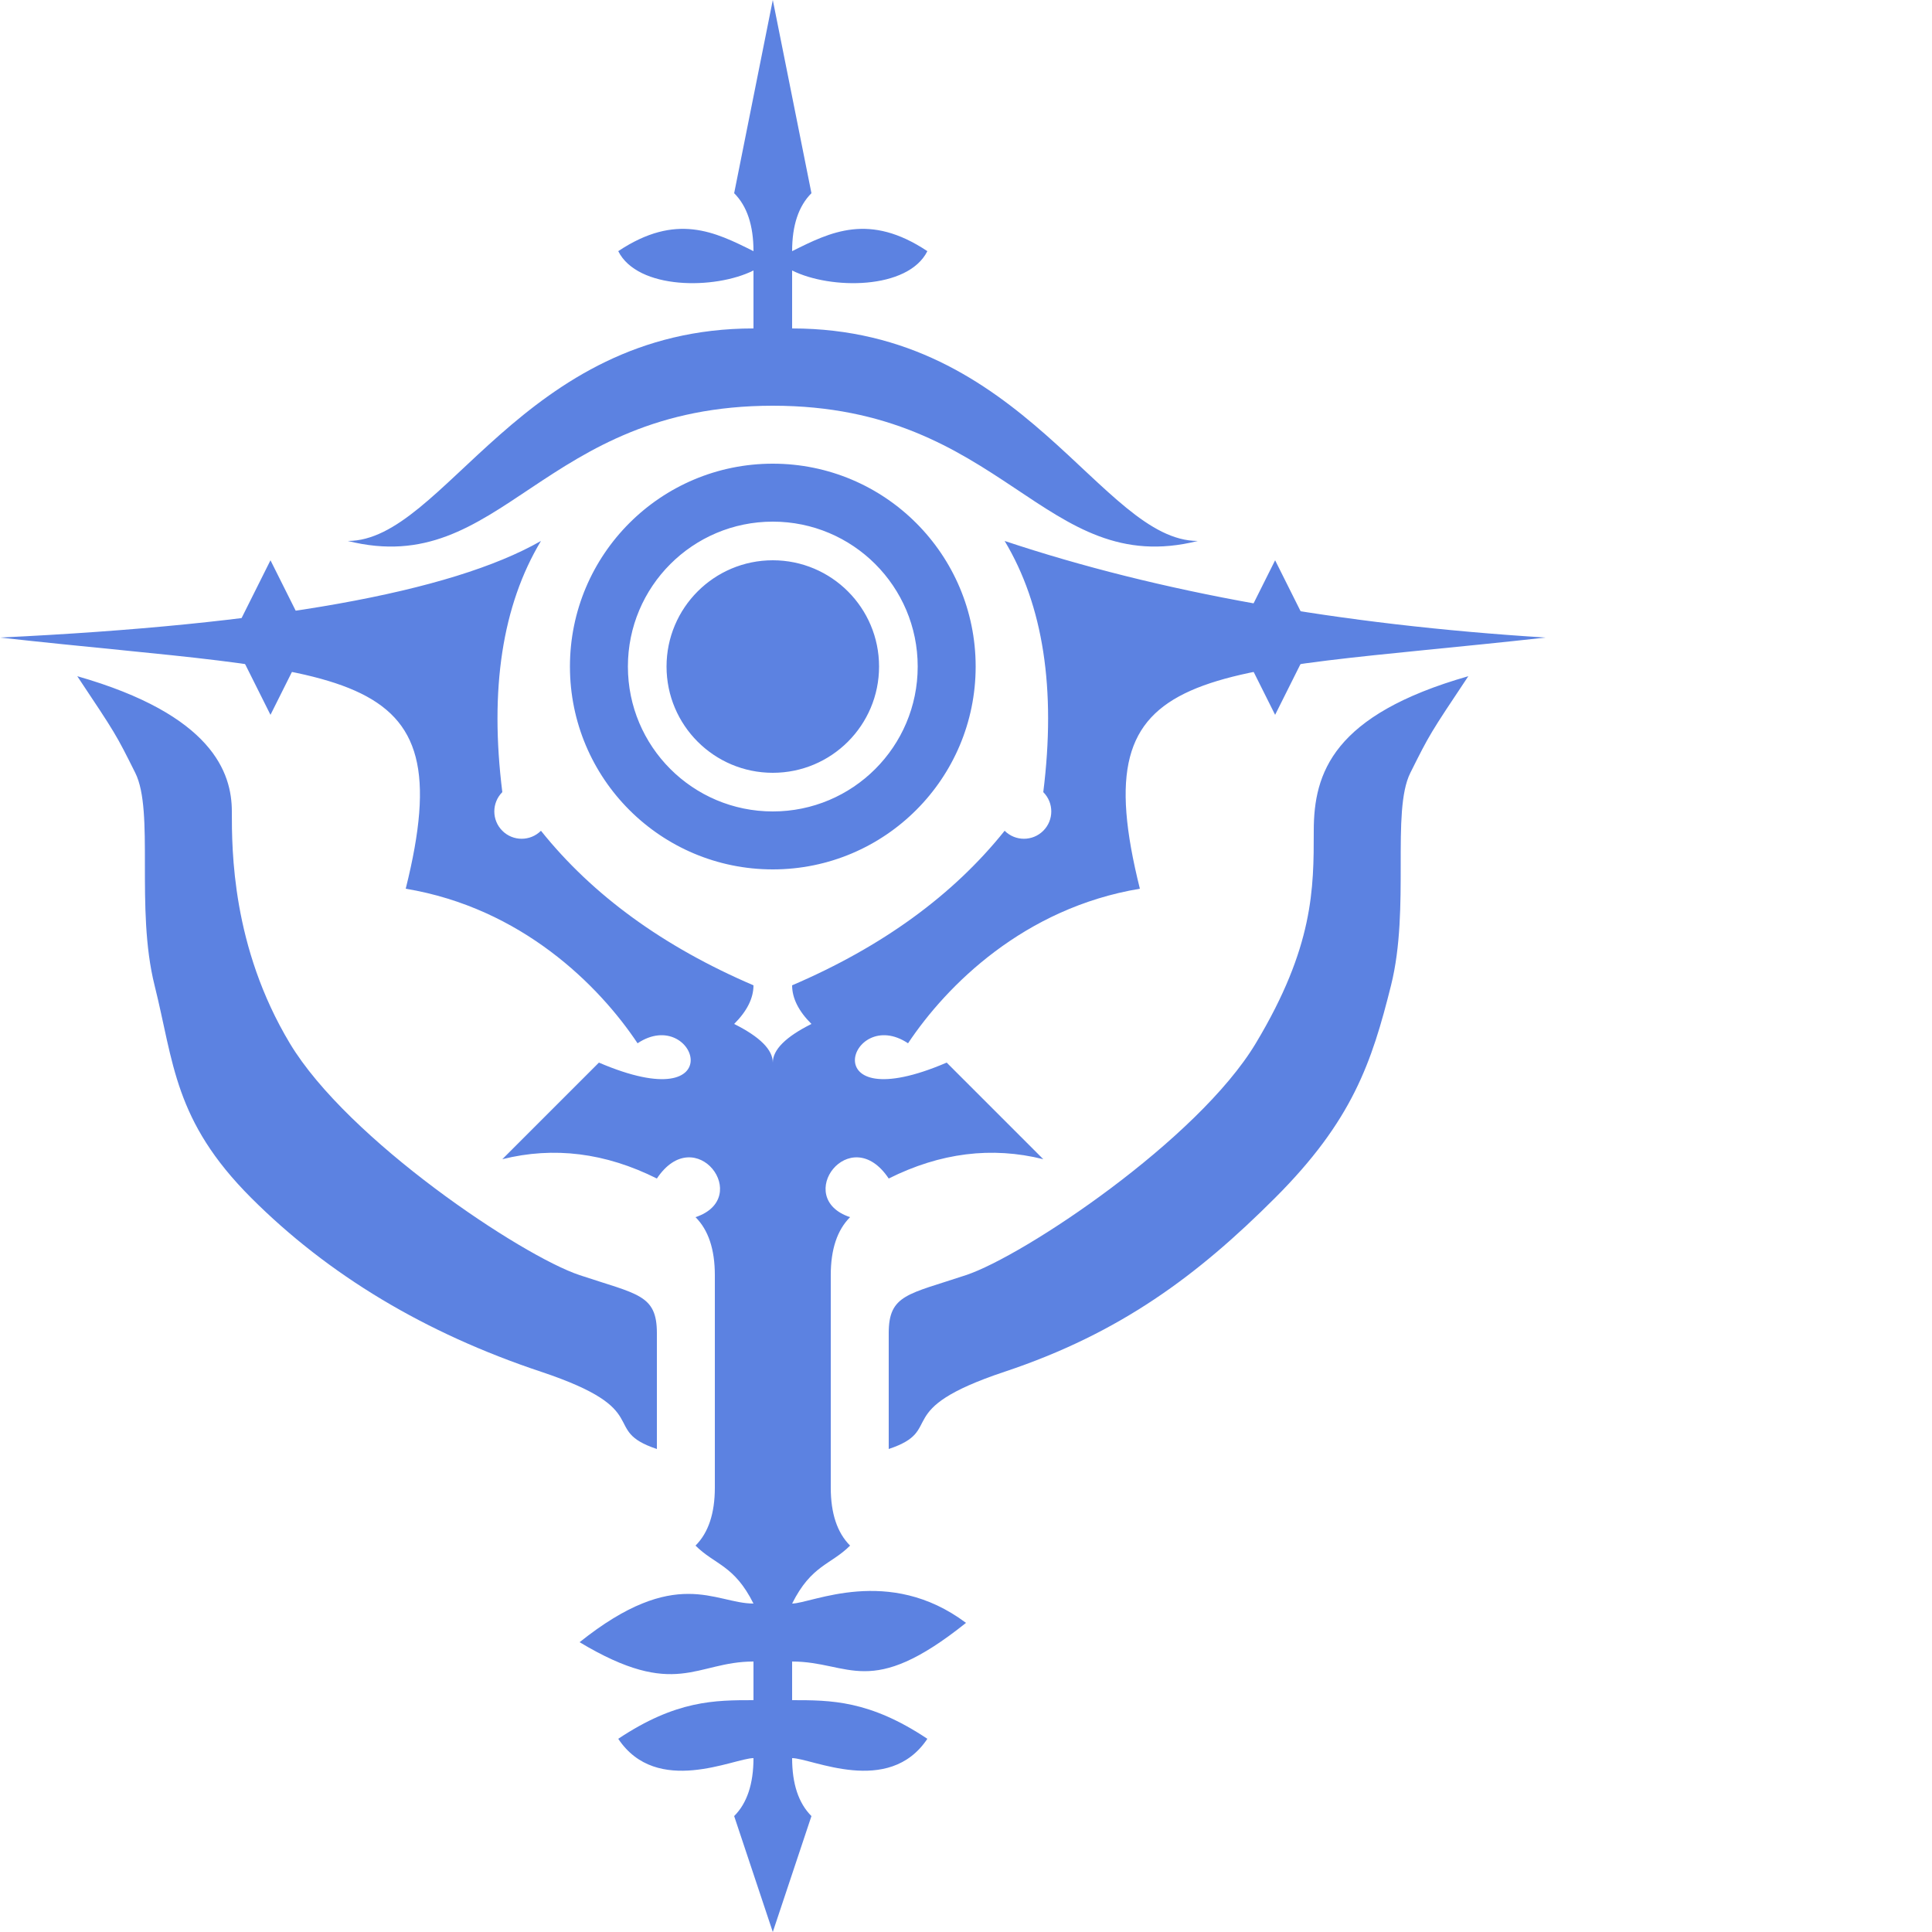
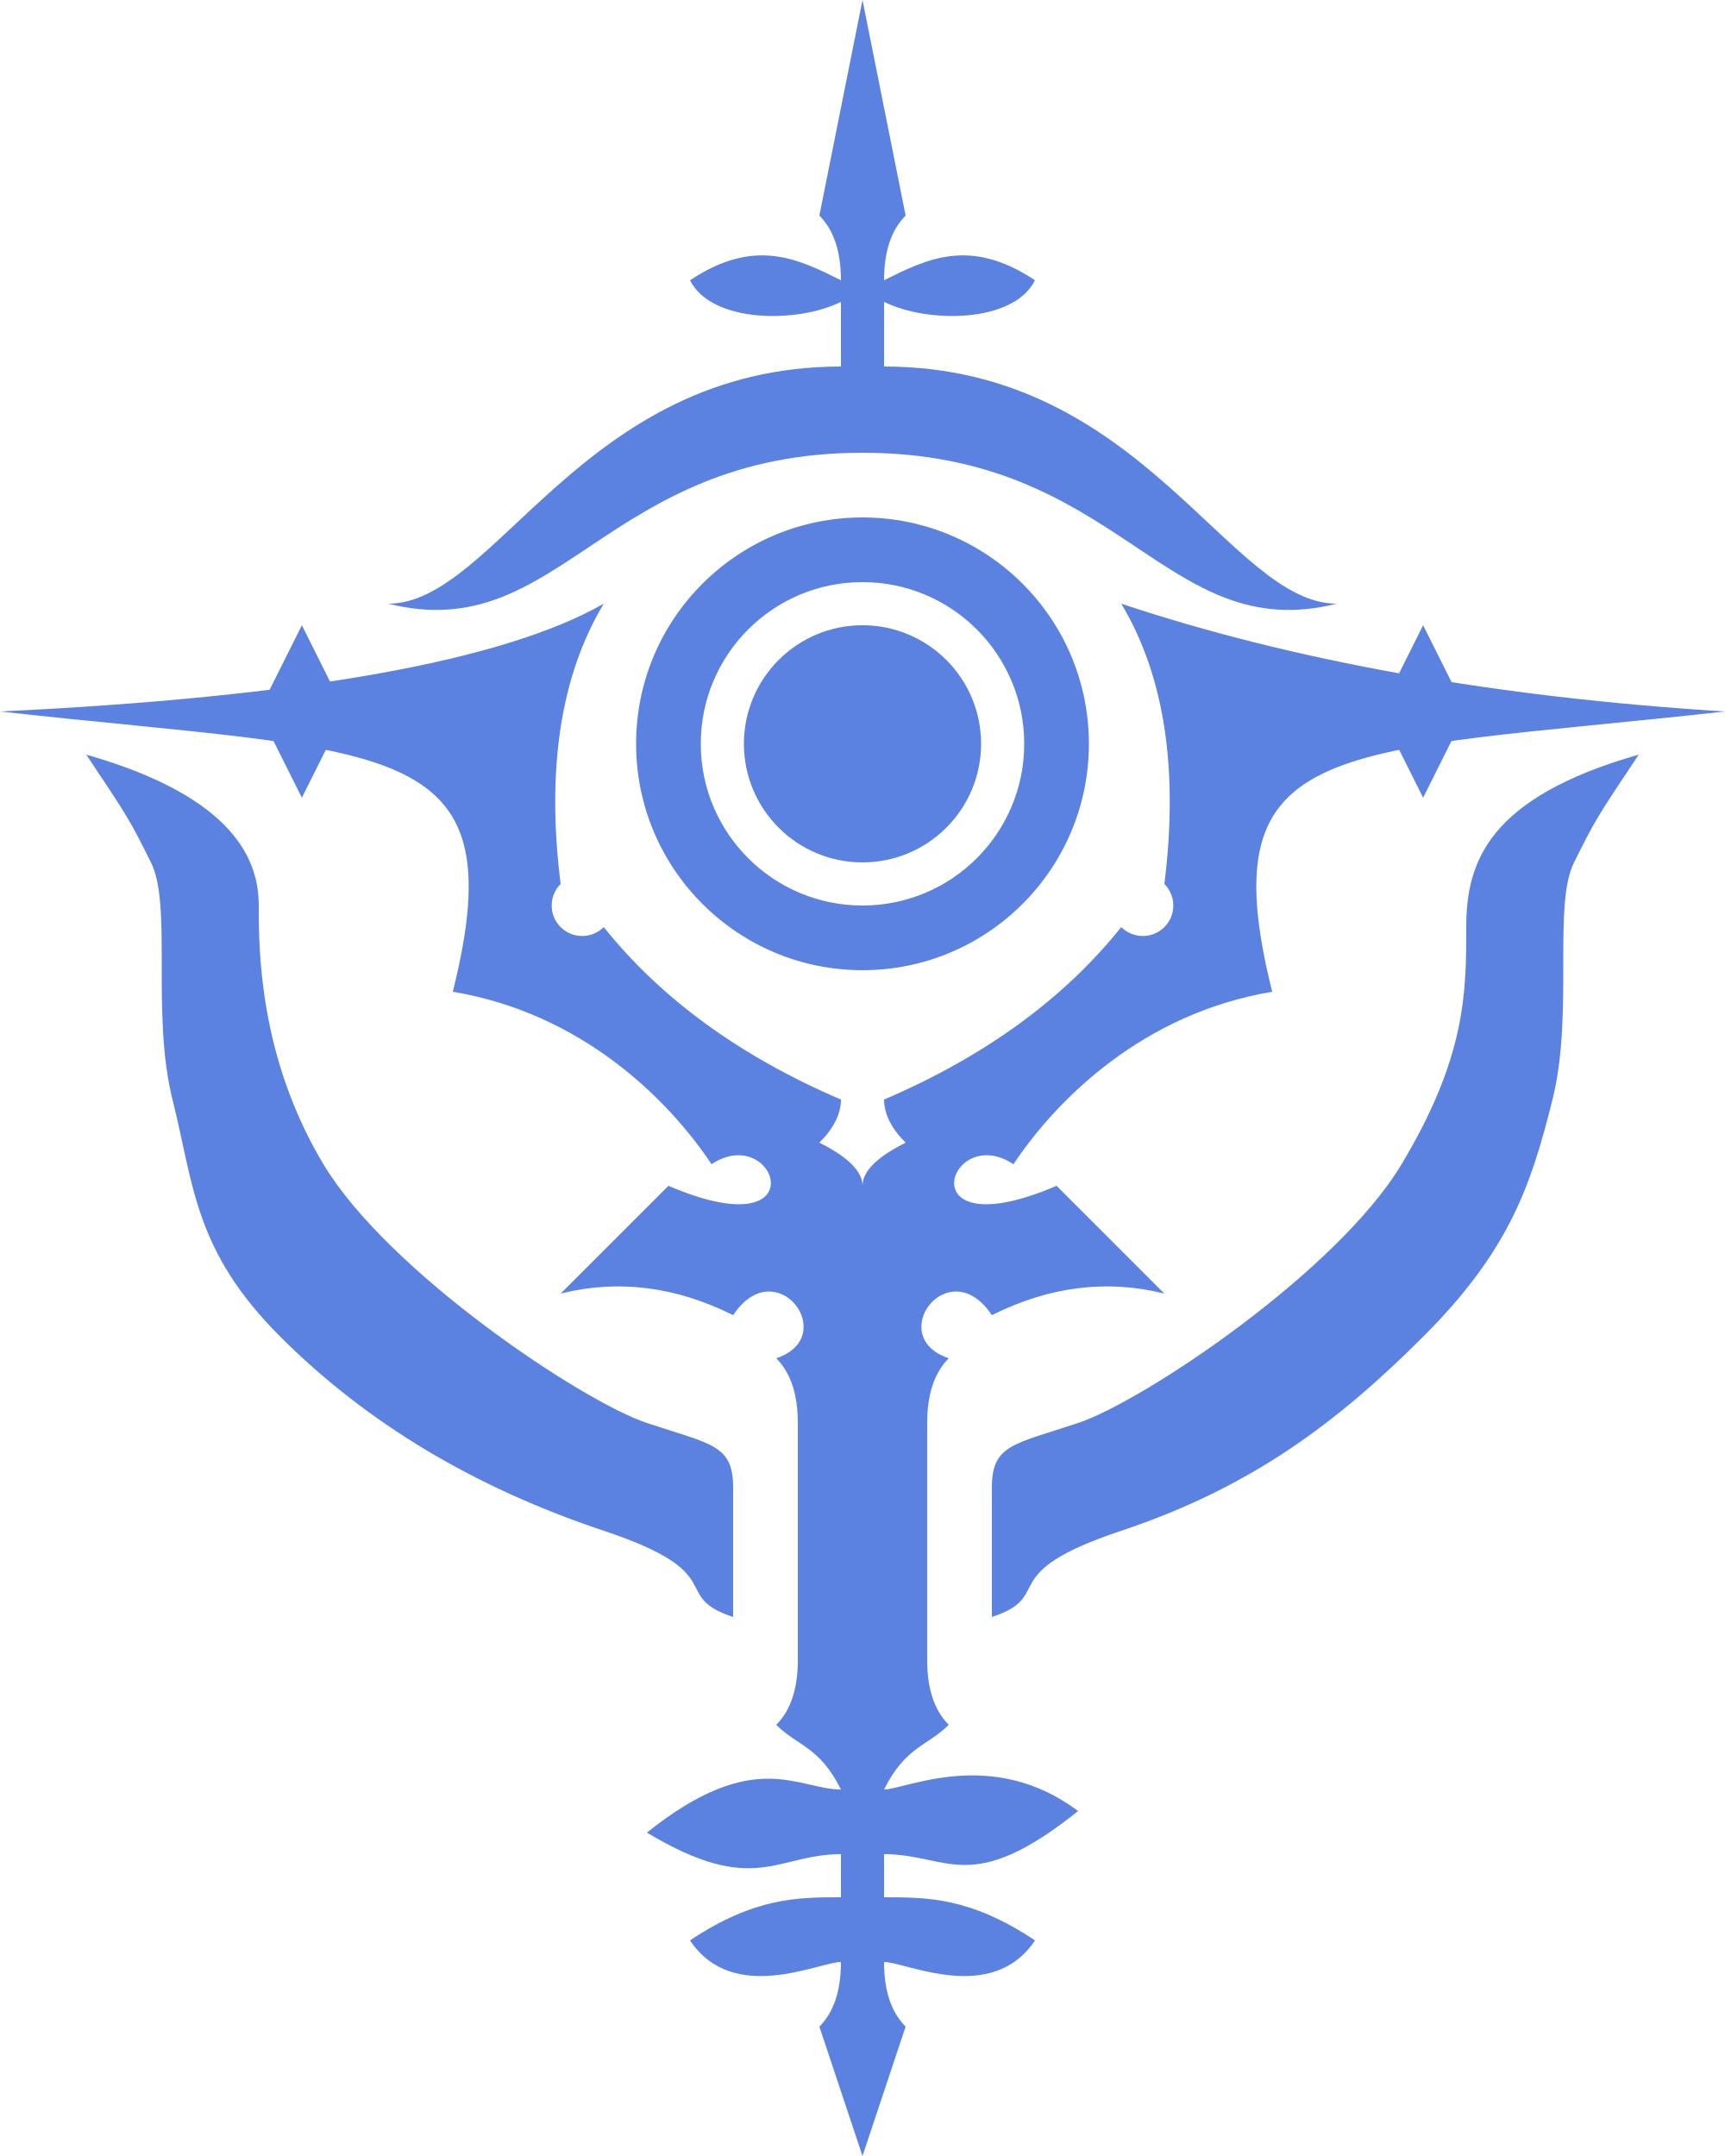
- <svg xmlns="http://www.w3.org/2000/svg" viewBox="0 0 100 100">
-   <path fill="#5C82E1" d="M40 0l2 10q-1 1-1 3c2-1 4-2 7 0-1 2-5 2-7 1v3c12 0 16 11 21 11-8 2-10-7-22-7s-14 9-22 7c5 0 9-11 21-11V14c-2 1-6 1-7-1 3-2 5-1 7 0q0-2-1-3m2 14a1 1 0 010 21 1 1 0 010-21m0 3a1 1 0 000 15 1 1 0 000-15m0 2a1 1 0 010 11 1 1 0 010-11M4 35c7 2 8 5 8 7s0 7 3 12S27 65 30 66s4 1 4 3v6c-3-1 0-2-6-4s-11-5-15-9-4-7-5-11 0-9-1-11-1-2-3-5m72 0c-2 3-2 3-3 5s0 7-1 11-2 7-6 11-8 7-14 9-3 3-6 4V69c0-2 1-2 4-3s12-7 15-12 3-8 3-11 1-6 8-8M59 46c-6 1-10 5-12 8-3-2-5 4 2 1l5 5q-4-1-8 1c-2-3-5 1-2 2q-1 1-1 3V77q0 2 1 3c-1 1-2 1-3 3 1 0 5-2 9 1-5 4-6 2-9 2v2c2 0 4 0 7 2-2 3-6 1-7 1q0 2 1 3l-2 6-2-6q1-1 1-3c-1 0-5 2-7-1 3-2 5-2 7-2V86c-3 0-4 2-9-1 5-4 7-2 9-2-1-2-2-2-3-3q1-1 1-3V66q0-2-1-3c3-1 0-5-2-2q-4-2-8-1l5-5c7 3 5-3 2-1-2-3-6-7-12-8 3-12-3-11-21-13q21-1 28-5-3 5-2 13a1 1 0 002 2q4 5 11 8 0 1-1 2 2 1 2 2 0-1 2-2-1-1-1-2 7-3 11-8a1 1 0 002-2q1-8-2-13 12 4 28 5c-18 2-24 1-21 13" />
-   <path fill="#5C82E1" d="M14 29l2 4-2 4-2-4m54-4 2 4-2 4-2-4Z" />
+ <svg xmlns="http://www.w3.org/2000/svg" viewBox="4 2 80 100" preserveAspectRatio="xMidYMid meet">
+   <g transform="translate(54 50)">
+     <g transform="translate(-50 -48)">
+       <path fill="#5C82E1" d="M40 0l2 10q-1 1-1 3c2-1 4-2 7 0-1 2-5 2-7 1v3c12 0 16 11 21 11-8 2-10-7-22-7s-14 9-22 7c5 0 9-11 21-11V14c-2 1-6 1-7-1 3-2 5-1 7 0q0-2-1-3m2 14a1 1 0 010 21 1 1 0 010-21m0 3a1 1 0 000 15 1 1 0 000-15m0 2a1 1 0 010 11 1 1 0 010-11M4 35c7 2 8 5 8 7s0 7 3 12S27 65 30 66s4 1 4 3v6c-3-1 0-2-6-4s-11-5-15-9-4-7-5-11 0-9-1-11-1-2-3-5m72 0c-2 3-2 3-3 5s0 7-1 11-2 7-6 11-8 7-14 9-3 3-6 4V69c0-2 1-2 4-3s12-7 15-12 3-8 3-11 1-6 8-8M59 46c-6 1-10 5-12 8-3-2-5 4 2 1l5 5q-4-1-8 1c-2-3-5 1-2 2q-1 1-1 3V77q0 2 1 3c-1 1-2 1-3 3 1 0 5-2 9 1-5 4-6 2-9 2v2c2 0 4 0 7 2-2 3-6 1-7 1q0 2 1 3l-2 6-2-6q1-1 1-3c-1 0-5 2-7-1 3-2 5-2 7-2V86c-3 0-4 2-9-1 5-4 7-2 9-2-1-2-2-2-3-3q1-1 1-3V66q0-2-1-3c3-1 0-5-2-2q-4-2-8-1l5-5c7 3 5-3 2-1-2-3-6-7-12-8 3-12-3-11-21-13q21-1 28-5-3 5-2 13a1 1 0 002 2q4 5 11 8 0 1-1 2 2 1 2 2 0-1 2-2-1-1-1-2 7-3 11-8a1 1 0 002-2q1-8-2-13 12 4 28 5c-18 2-24 1-21 13" />
+       <path fill="#5C82E1" d="M14 29l2 4-2 4-2-4m54-4 2 4-2 4-2-4Z" />
+     </g>
+   </g>
</svg>
